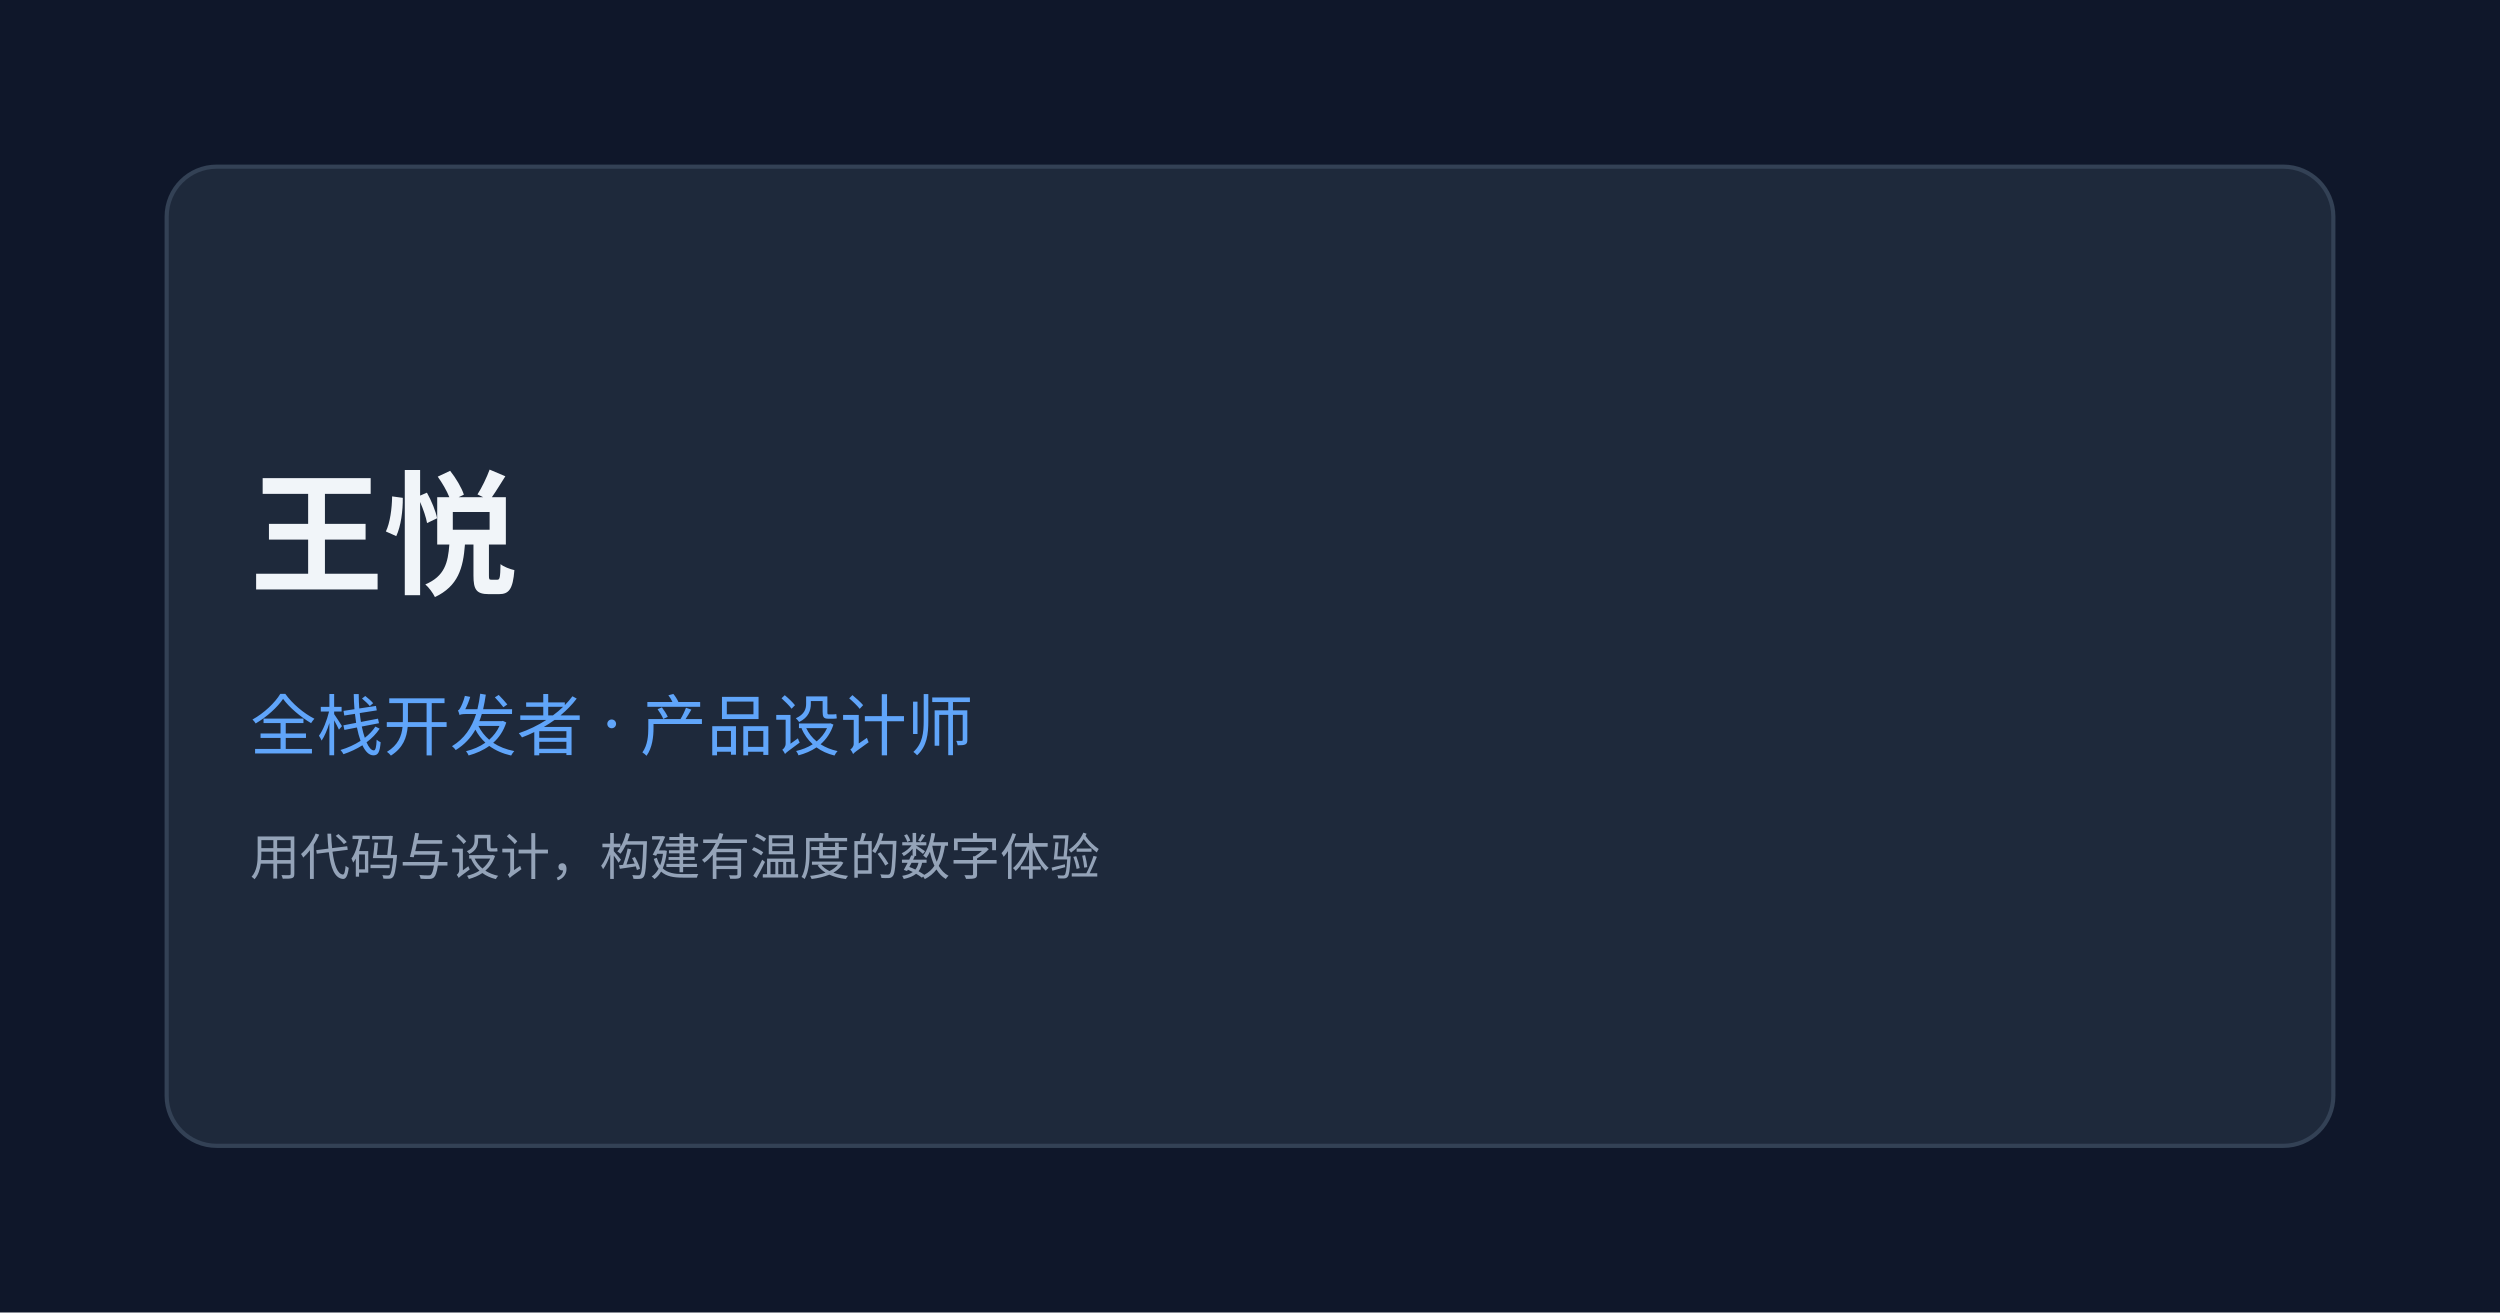
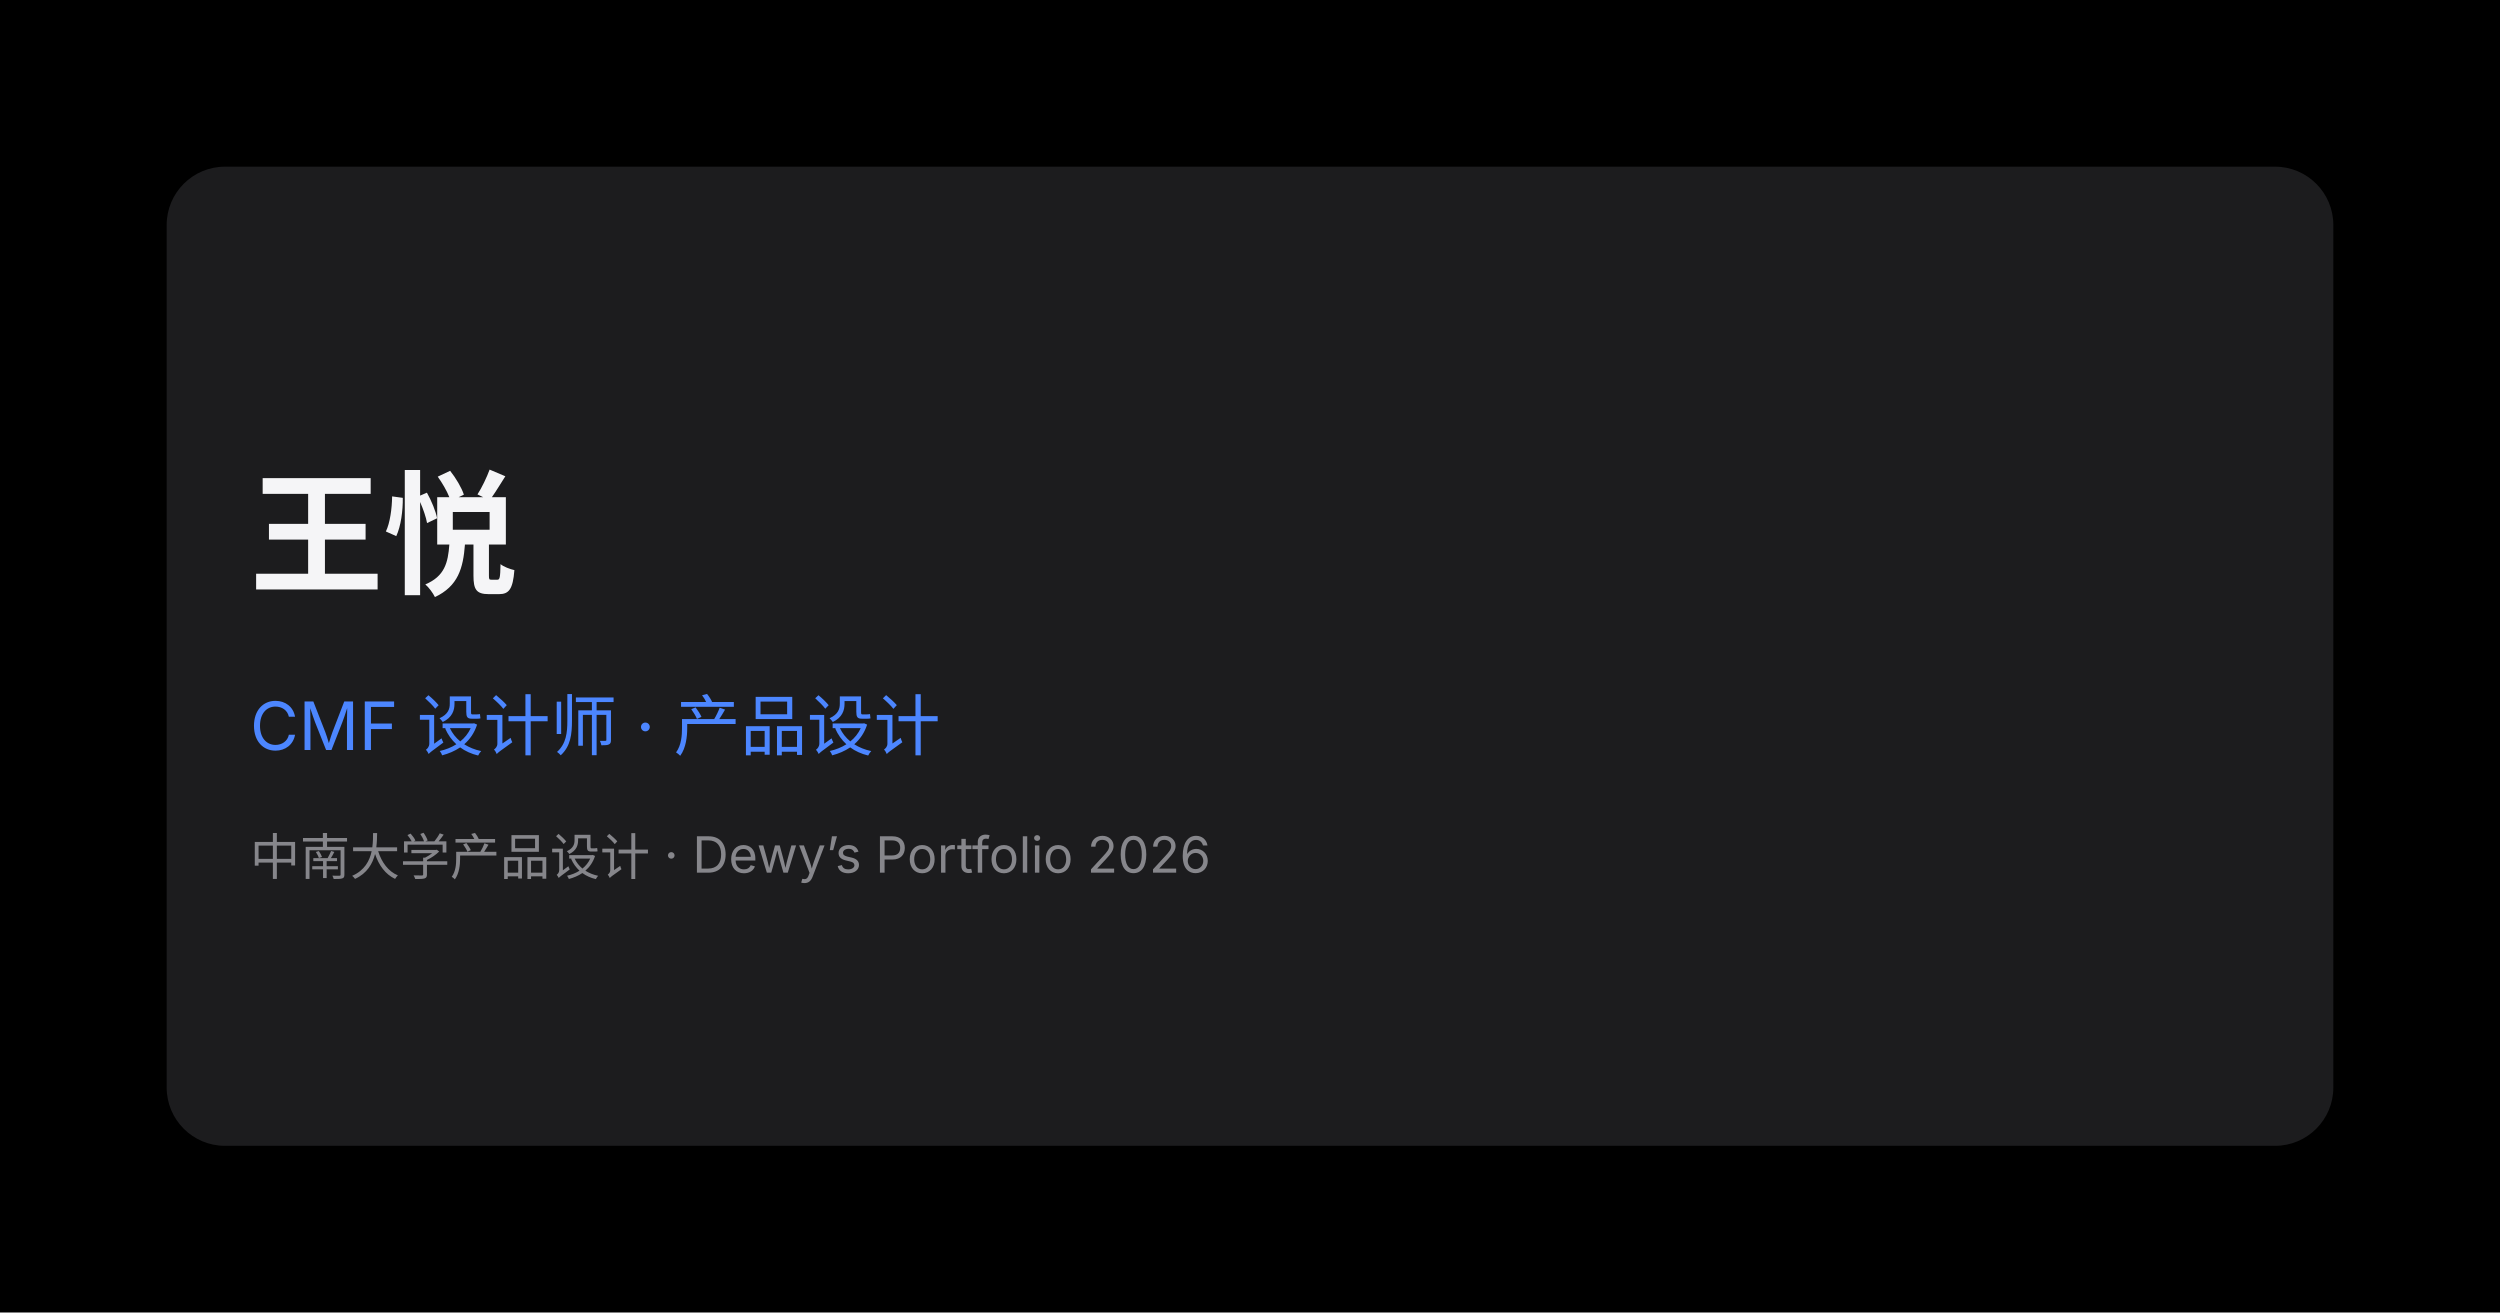
<svg xmlns="http://www.w3.org/2000/svg" viewBox="0 0 1200 630" fill="none">
-   <rect width="1200" height="630" fill="#0f172a" />
-   <rect x="80" y="80" width="1040" height="470" rx="24" fill="#1e293b" stroke="#334155" stroke-width="2" />
-   <text x="120" y="280" font-family="Inter, Noto Sans SC, sans-serif" font-size="64" font-weight="700" fill="#f1f5f9">王悦</text>
-   <text x="120" y="360" font-family="Inter, Noto Sans SC, sans-serif" font-size="32" fill="#60a5fa">全栈开发者 · 产品设计师</text>
-   <text x="120" y="420" font-family="Inter, Noto Sans SC, sans-serif" font-size="24" fill="#94a3b8">用代码与设计，构建有温度的数字体验</text>
+   <rect width="1200" height="630" fill="#000000" />
+   <rect x="80" y="80" width="1040" height="470" rx="28" fill="#1c1c1e" />
+   <text x="120" y="280" font-family="Inter, Noto Sans SC, sans-serif" font-size="64" font-weight="700" fill="#f5f5f7">王悦</text>
+   <text x="120" y="360" font-family="Inter, Noto Sans SC, sans-serif" font-size="32" fill="#4c86ff">CMF 设计师 · 产品设计</text>
+   <text x="120" y="420" font-family="Inter, Noto Sans SC, sans-serif" font-size="24" fill="#86868b">中南大学产品设计 · Dewy’s Portfolio 2026</text>
</svg>
